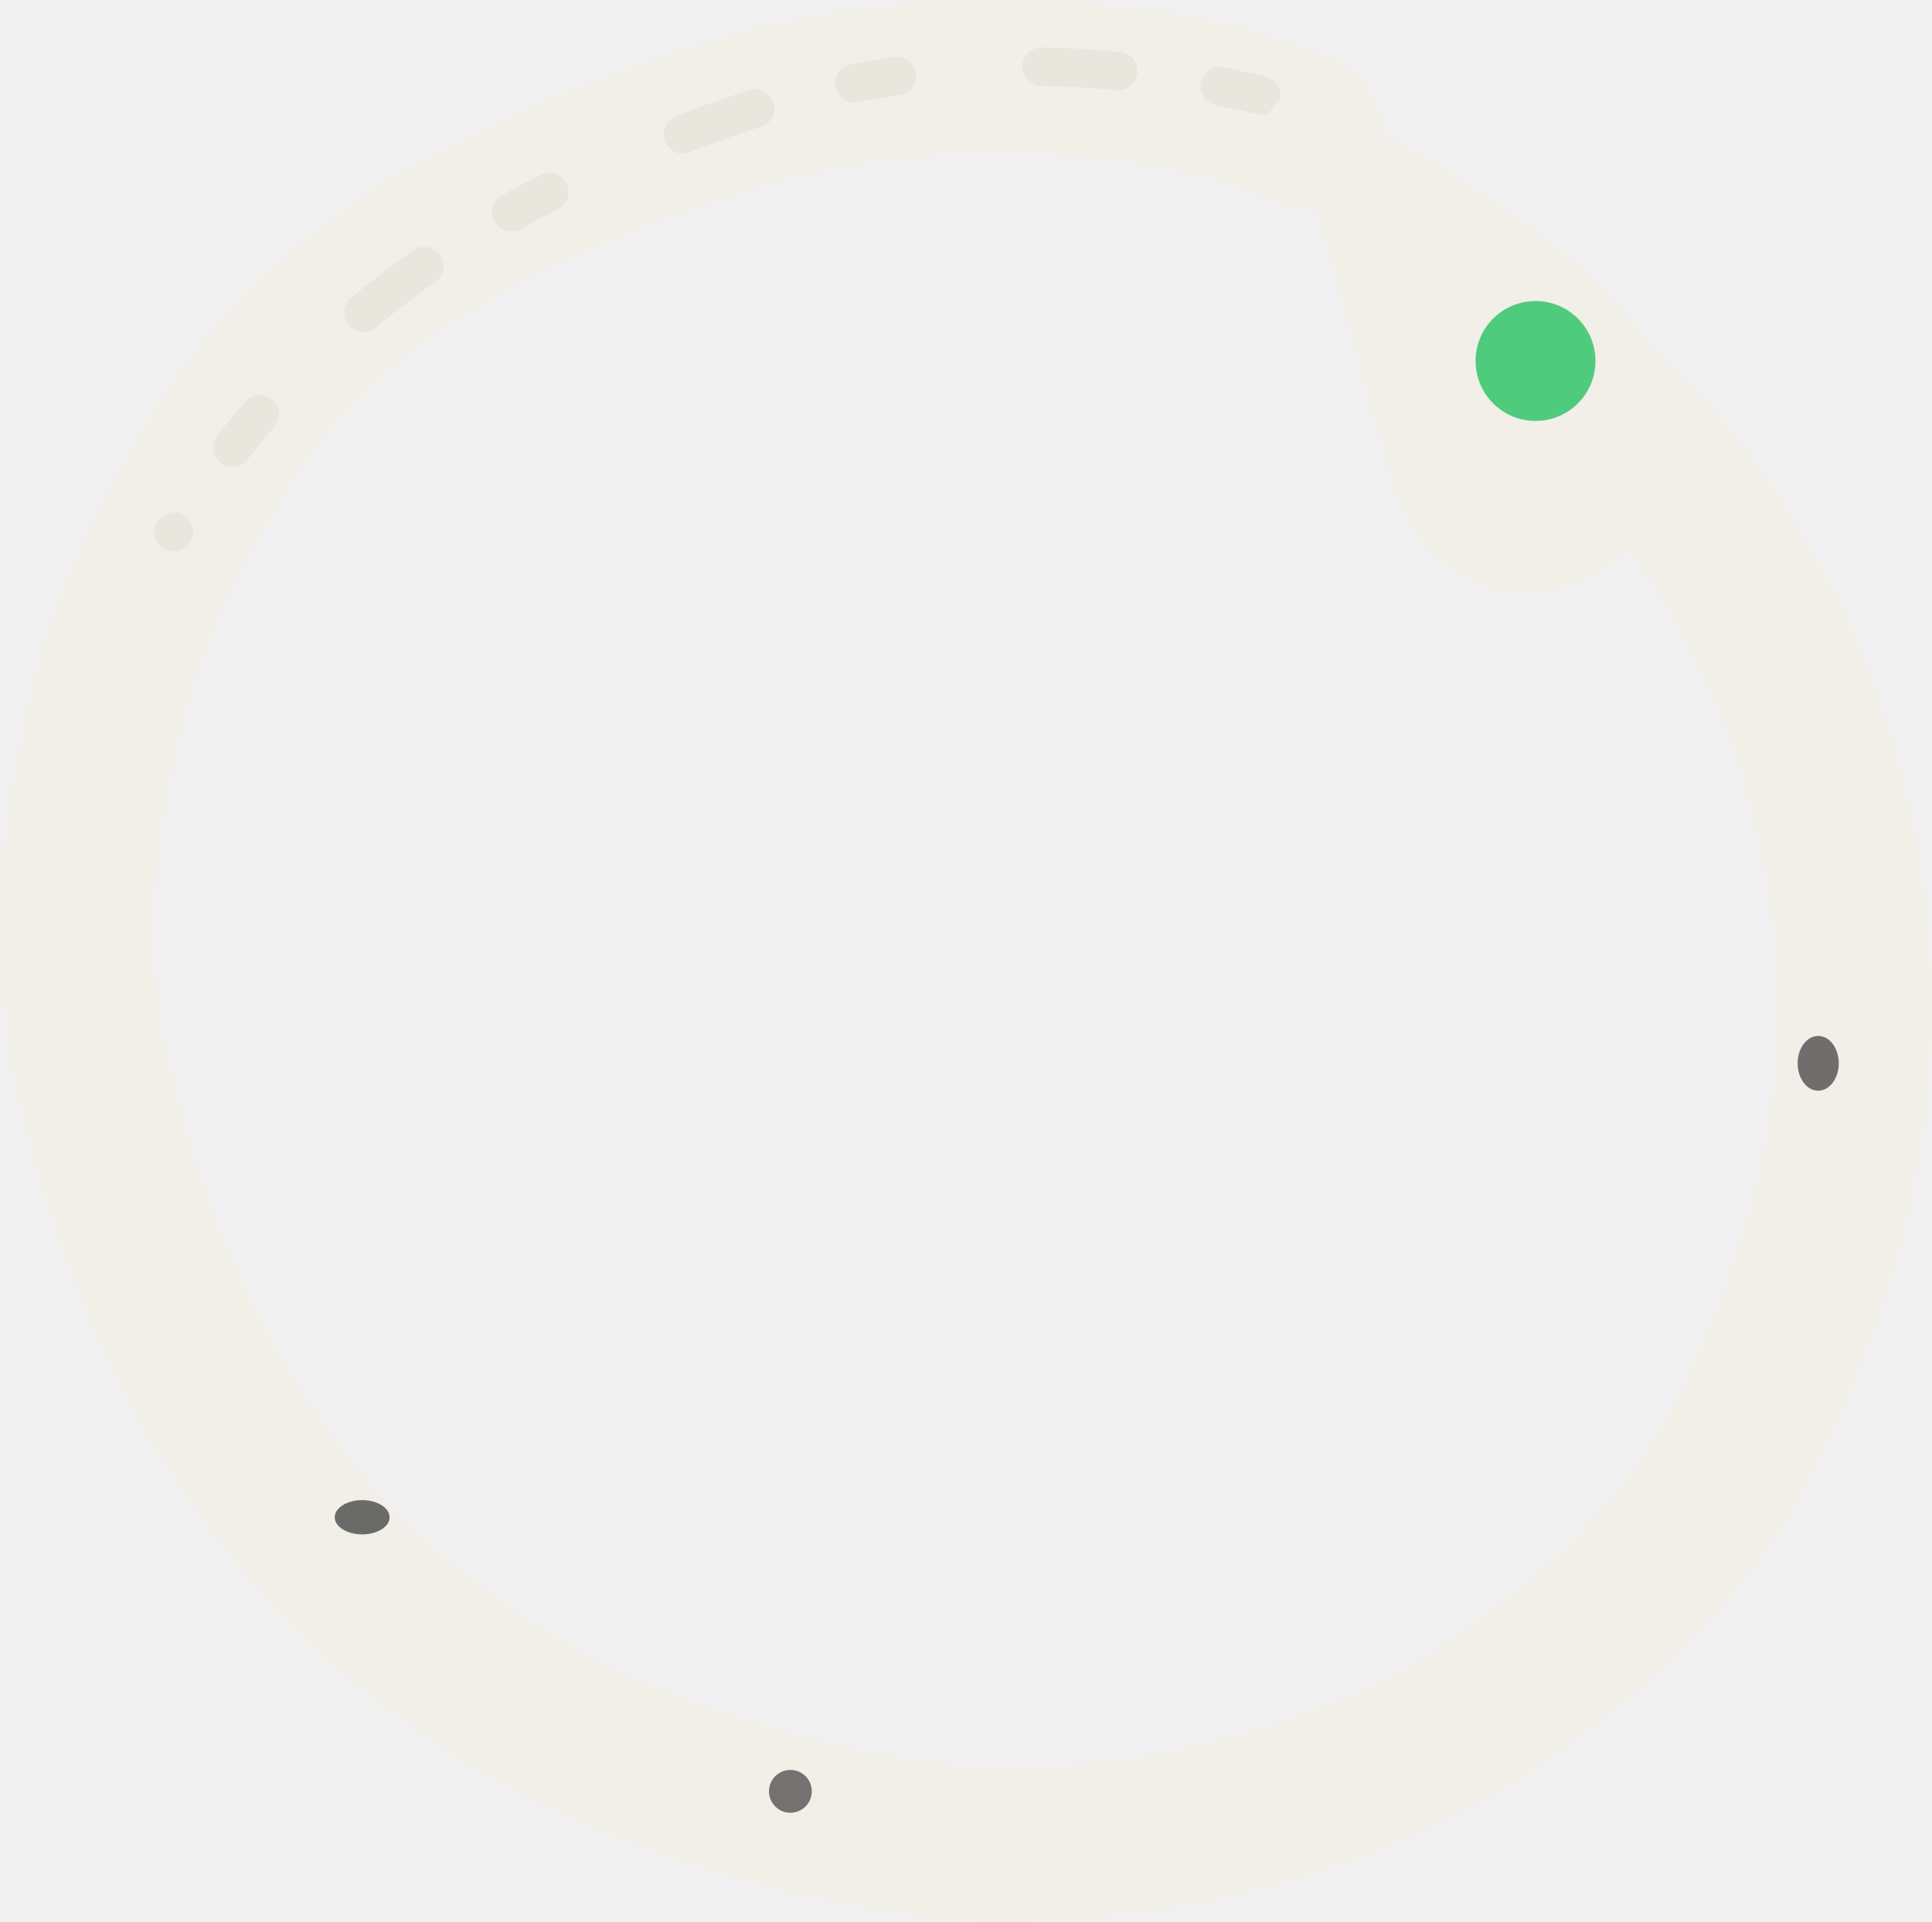
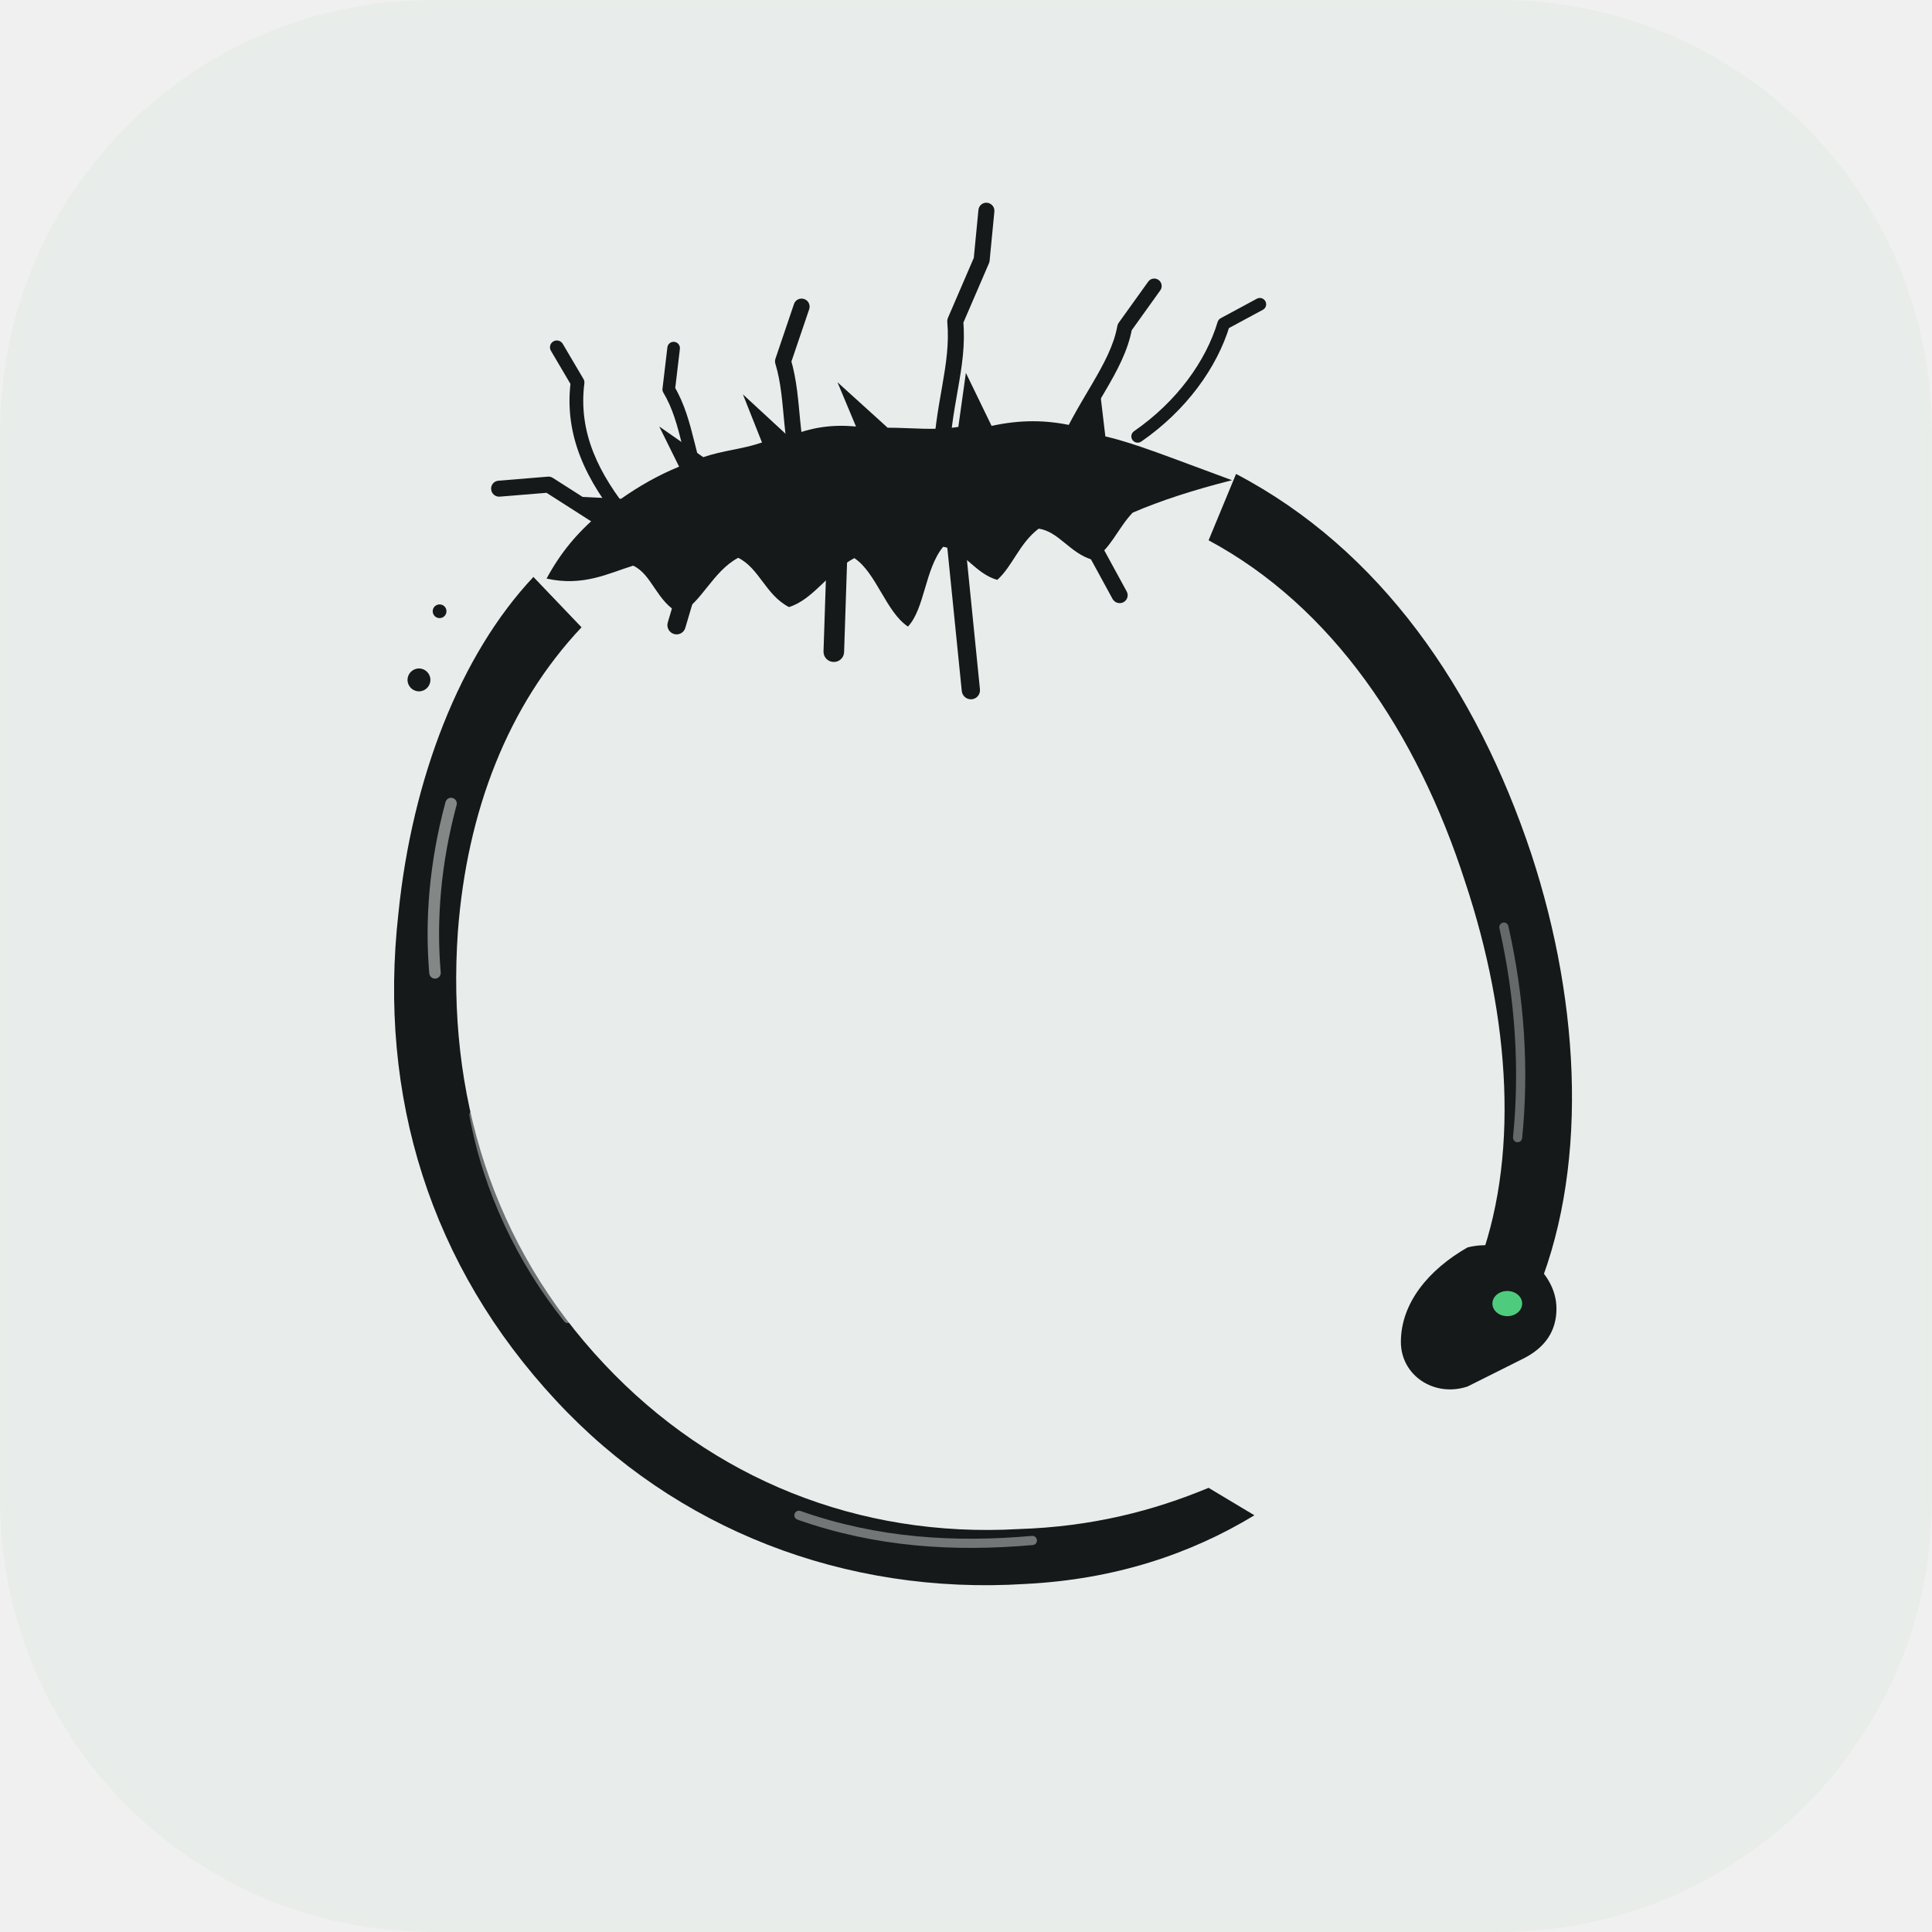
- <svg xmlns="http://www.w3.org/2000/svg" preserveAspectRatio="none" overflow="visible" style="display: block;" width="21.655" height="21.534" viewBox="0 0 21.655 21.534" fill="none">
-   <g id="Mark / Loop Bite / Small Eating Head">
-     <path id="Vector" d="M14.619 1.454C13.659 1.07 12.667 0.878 11.643 0.878C10.363 0.814 9.147 0.974 7.995 1.358C6.779 1.742 5.691 2.222 4.731 2.798C3.643 3.502 2.843 4.334 2.331 5.294C1.691 6.318 1.275 7.374 1.083 8.462C0.827 9.614 0.795 10.734 0.987 11.822C1.243 13.038 1.627 14.158 2.139 15.182C2.715 16.27 3.419 17.198 4.251 17.966C5.211 18.798 6.203 19.406 7.227 19.79C8.379 20.238 9.531 20.526 10.683 20.654C11.899 20.718 13.051 20.59 14.139 20.27C15.291 19.95 16.283 19.47 17.115 18.83C18.011 18.19 18.747 17.422 19.323 16.526C19.899 15.502 20.315 14.414 20.571 13.262C20.827 12.11 20.859 10.958 20.667 9.806C20.475 8.59 20.091 7.502 19.515 6.542C19.067 5.71 18.523 5.038 17.883 4.526" stroke="#F2EFE8" stroke-width="1.728" stroke-linecap="round" stroke-linejoin="round" />
-     <path id="Vector_2" opacity="0.32" d="M14.139 1.07C11.771 0.494 9.499 0.686 7.323 1.646C4.955 2.542 3.163 3.982 1.947 5.966" stroke="#D7D2C8" stroke-width="0.432" stroke-linecap="round" stroke-dasharray="0.48 1.15 0.86 1.63" />
-     <path id="Vector_3" d="M14.619 1.454L16.059 2.318" stroke="#F2EFE8" stroke-width="0.864" stroke-linecap="round" />
-     <path id="Vector_4" d="M18.843 4.718C18.075 3.374 16.827 2.318 15.387 1.838C14.907 1.742 14.811 2.03 15.003 2.51L15.771 5.294C16.155 6.638 17.595 6.926 18.459 5.582C18.747 5.198 19.035 4.91 18.843 4.718Z" fill="#F2EFE8" stroke="#F2EFE8" stroke-width="0.384" stroke-linejoin="round" />
-     <path id="Vector_5" d="M17.211 4.718C17.583 4.718 17.883 4.417 17.883 4.046C17.883 3.675 17.583 3.374 17.211 3.374C16.84 3.374 16.539 3.675 16.539 4.046C16.539 4.417 16.84 4.718 17.211 4.718Z" fill="#4FCB7D" />
-     <g id="Group">
-       <path id="Vector_6" opacity="0.62" d="M4.059 17.198C4.229 17.198 4.367 17.112 4.367 17.006C4.367 16.9 4.229 16.814 4.059 16.814C3.89 16.814 3.752 16.9 3.752 17.006C3.752 17.112 3.89 17.198 4.059 17.198Z" fill="#17181A" />
-       <path id="Vector_7" opacity="0.58" d="M8.859 20.318C8.992 20.318 9.099 20.21 9.099 20.078C9.099 19.945 8.992 19.838 8.859 19.838C8.727 19.838 8.619 19.945 8.619 20.078C8.619 20.21 8.727 20.318 8.859 20.318Z" fill="#17181A" />
-       <path id="Vector_8" opacity="0.6" d="M20.379 12.225C20.507 12.225 20.61 12.087 20.61 11.918C20.61 11.748 20.507 11.611 20.379 11.611C20.252 11.611 20.149 11.748 20.149 11.918C20.149 12.087 20.252 12.225 20.379 12.225Z" fill="#17181A" />
+ <svg xmlns="http://www.w3.org/2000/svg" width="32" height="32" viewBox="0 0 32 32" fill="none">
+   <g id="Temporary Export / App Icon / 32" clip-path="url(#clip0_49_62)">
+     <g id="App Icon / Fog Tile">
+       <rect width="32" height="32" rx="7.153" fill="#E8EDEC" />
+       <rect x="0.094" y="0.094" width="31.812" height="31.812" rx="7.059" stroke="#F2EFE8" stroke-opacity="0.18" stroke-width="0.188" />
+     </g>
+     <g id="Small Mark / 80" clip-path="url(#clip1_49_62)">
+       <g id="Ouroboros / Ink Crown / Primary">
+         <path id="Lower Loop / Uneven Brush Body" fill-rule="evenodd" clip-rule="evenodd" d="M8.835 9.556C7.622 10.845 6.826 12.892 6.599 15.128C6.258 18.161 7.13 20.966 9.215 23.203C11.186 25.326 13.991 26.425 16.986 26.235C18.464 26.16 19.715 25.742 20.777 25.098L20.018 24.643C19.109 25.022 18.085 25.288 16.872 25.326C14.218 25.477 11.792 24.491 10.011 22.596C8.153 20.625 7.395 18.123 7.584 15.431C7.736 13.422 8.418 11.678 9.632 10.39L8.835 9.556Z" fill="#15191A" />
+         <path id="Right Loop / Head Approach" d="M20.018 8.949C22.065 10.048 23.468 12.133 24.264 14.597C25.022 16.872 25.174 19.222 24.454 21.042L25.401 21.535C26.311 19.45 26.197 16.682 25.363 14.143C24.454 11.413 22.861 9.101 20.473 7.85L20.018 8.949Z" fill="#15191A" />
+         <path id="Ink Crown / Dense Top" d="M9.053 9.583C9.282 9.159 9.557 8.825 9.933 8.51L9.466 8.222L10.286 8.262C10.581 8.056 10.88 7.881 11.248 7.729L10.919 7.064L11.648 7.572C11.989 7.456 12.28 7.445 12.621 7.329L12.305 6.532L13.062 7.231C13.43 7.079 13.781 7.026 14.178 7.065L13.871 6.331L14.702 7.084C15.126 7.085 15.459 7.133 15.873 7.071L15.998 6.176L16.424 7.054C16.898 6.951 17.321 6.953 17.76 7.05L18.191 6.239L18.308 7.228C18.815 7.347 19.336 7.561 20.406 7.954C19.778 8.112 19.219 8.293 18.761 8.491C18.508 8.756 18.396 9.098 18.097 9.272C17.723 9.166 17.537 8.804 17.204 8.756C16.883 8.999 16.776 9.372 16.518 9.605C16.144 9.499 15.954 9.105 15.621 9.057C15.318 9.427 15.319 10.076 15.039 10.378C14.677 10.14 14.512 9.482 14.15 9.244C13.728 9.47 13.472 9.93 13.068 10.055C12.679 9.853 12.579 9.414 12.227 9.239C11.805 9.464 11.622 9.979 11.259 10.163C10.87 9.961 10.803 9.516 10.487 9.369C10.082 9.494 9.661 9.719 9.053 9.583Z" fill="#15191A" />
+         <path id="Crown Branch / Left 1" d="M10.298 8.678C10.338 8.726 10.409 8.734 10.458 8.694C10.506 8.655 10.513 8.583 10.473 8.534L10.386 8.606L10.298 8.678ZM9.566 6.335L9.679 6.349C9.682 6.324 9.677 6.299 9.664 6.277L9.566 6.335ZM9.321 5.695C9.289 5.641 9.219 5.623 9.165 5.655C9.111 5.686 9.093 5.756 9.125 5.81L9.223 5.753L9.321 5.695ZM10.386 8.606L10.473 8.534C9.91 7.847 9.576 7.161 9.679 6.349L9.566 6.335L9.453 6.32C9.339 7.221 9.716 7.968 10.298 8.678L10.386 8.606ZM9.566 6.335L9.664 6.277L9.321 5.695L9.223 5.753L9.125 5.81L9.468 6.392L9.566 6.335Z" fill="#15191A" />
+         <path id="Crown Branch / Left 2" d="M11.643 8.436C11.667 8.488 11.729 8.511 11.782 8.487C11.834 8.463 11.857 8.402 11.832 8.349L11.738 8.392L11.643 8.436ZM11.076 6.449L10.973 6.437C10.97 6.46 10.975 6.483 10.987 6.503L11.076 6.449ZM11.261 5.779C11.268 5.721 11.227 5.669 11.17 5.662C11.113 5.655 11.061 5.696 11.054 5.753L11.157 5.766L11.261 5.779ZM11.738 8.392L11.832 8.349C11.664 7.984 11.583 7.645 11.502 7.321C11.421 6.998 11.339 6.686 11.166 6.396L11.076 6.449L10.987 6.503C11.142 6.762 11.218 7.045 11.299 7.37C11.38 7.692 11.465 8.05 11.643 8.436L11.738 8.392ZM11.076 6.449L11.18 6.462L11.261 5.779L11.157 5.766L11.054 5.753L10.973 6.437L11.076 6.449Z" fill="#15191A" />
+         <path id="Crown Branch / Mid" d="M13.243 8.169C13.269 8.238 13.346 8.272 13.414 8.246C13.483 8.22 13.517 8.143 13.49 8.075L13.367 8.122L13.243 8.169ZM12.969 5.985L12.844 5.941C12.835 5.967 12.834 5.996 12.842 6.022L12.969 5.985ZM13.403 5.121C13.426 5.052 13.389 4.976 13.32 4.953C13.25 4.929 13.175 4.965 13.151 5.035L13.277 5.078L13.403 5.121ZM13.367 8.122L13.49 8.075C13.338 7.681 13.29 7.326 13.255 6.981C13.221 6.639 13.2 6.294 13.097 5.947L12.969 5.985L12.842 6.022C12.937 6.337 12.956 6.65 12.991 7.006C13.026 7.358 13.077 7.741 13.243 8.169L13.367 8.122ZM12.969 5.985L13.095 6.028L13.403 5.121L13.277 5.078L13.151 5.035L12.844 5.941L12.969 5.985Z" fill="#15191A" />
+         <path id="Crown Branch / High" d="M15.45 7.731C15.448 7.805 15.507 7.865 15.58 7.867C15.653 7.869 15.714 7.811 15.715 7.738L15.583 7.735L15.45 7.731ZM15.822 5.32L15.7 5.267C15.692 5.287 15.688 5.309 15.69 5.331L15.822 5.32ZM16.259 4.306L16.381 4.359C16.386 4.347 16.39 4.333 16.391 4.32L16.259 4.306ZM16.47 3.504C16.477 3.431 16.423 3.366 16.35 3.358C16.277 3.351 16.213 3.404 16.206 3.477L16.338 3.49L16.47 3.504ZM15.583 7.735L15.715 7.738C15.726 7.226 15.8 6.825 15.866 6.447C15.932 6.071 15.99 5.714 15.954 5.309L15.822 5.32L15.69 5.331C15.722 5.697 15.67 6.023 15.605 6.4C15.539 6.775 15.461 7.196 15.45 7.731L15.583 7.735ZM15.822 5.32L15.944 5.373L16.381 4.359L16.259 4.306L16.137 4.253L15.7 5.267L15.822 5.32ZM16.259 4.306L16.391 4.32L16.47 3.504L16.338 3.49L16.206 3.477L16.127 4.293L16.259 4.306Z" fill="#15191A" />
+         <path id="Crown Branch / Right 1" d="M17.46 7.56C17.436 7.623 17.467 7.695 17.53 7.72C17.593 7.745 17.665 7.715 17.69 7.652L17.575 7.606L17.46 7.56ZM18.629 5.42L18.528 5.348C18.518 5.363 18.511 5.38 18.507 5.398L18.629 5.42ZM19.218 4.809C19.258 4.754 19.245 4.677 19.19 4.637C19.134 4.597 19.057 4.61 19.018 4.665L19.118 4.737L19.218 4.809ZM17.575 7.606L17.69 7.652C17.866 7.207 18.092 6.842 18.297 6.492C18.5 6.147 18.684 5.81 18.75 5.442L18.629 5.42L18.507 5.398C18.45 5.717 18.288 6.019 18.084 6.367C17.883 6.71 17.645 7.094 17.46 7.56L17.575 7.606ZM18.629 5.42L18.729 5.492L19.218 4.809L19.118 4.737L19.018 4.665L18.528 5.348L18.629 5.42Z" fill="#15191A" />
+         <path id="Crown Branch / Right 2" d="M18.783 7.142C18.736 7.175 18.724 7.24 18.757 7.287C18.79 7.334 18.855 7.346 18.903 7.314L18.843 7.228L18.783 7.142ZM20.268 5.363L20.218 5.271C20.194 5.284 20.176 5.306 20.168 5.332L20.268 5.363ZM20.917 5.131C20.968 5.104 20.986 5.041 20.959 4.99C20.931 4.939 20.868 4.92 20.817 4.948L20.867 5.039L20.917 5.131ZM18.843 7.228L18.903 7.314C19.651 6.796 20.16 6.085 20.368 5.393L20.268 5.363L20.168 5.332C19.975 5.975 19.497 6.649 18.783 7.142L18.843 7.228ZM20.268 5.363L20.318 5.454L20.917 5.131L20.867 5.039L20.817 4.948L20.218 5.271L20.268 5.363Z" fill="#15191A" />
+         <path id="Crown Twig / Left" d="M9.965 8.746C10.027 8.786 10.109 8.768 10.149 8.706C10.188 8.645 10.169 8.562 10.108 8.523L10.037 8.635L9.965 8.746ZM9.085 8.027L9.156 7.915C9.131 7.899 9.102 7.892 9.073 7.895L9.085 8.027ZM8.255 7.962C8.182 7.968 8.128 8.032 8.135 8.105C8.141 8.178 8.205 8.232 8.278 8.226L8.267 8.094L8.255 7.962ZM10.037 8.635L10.108 8.523L9.156 7.915L9.085 8.027L9.014 8.138L9.965 8.746L10.037 8.635ZM9.085 8.027L9.073 7.895L8.255 7.962L8.267 8.094L8.278 8.226L9.096 8.159L9.085 8.027Z" fill="#15191A" />
+         <path id="Drip / 1" d="M11.704 9.205C11.728 9.125 11.682 9.04 11.602 9.016C11.521 8.992 11.437 9.038 11.413 9.118L11.559 9.161L11.704 9.205ZM11.06 10.312C11.037 10.393 11.083 10.477 11.163 10.501C11.243 10.525 11.328 10.48 11.351 10.399L11.206 10.356L11.06 10.312ZM11.559 9.161L11.413 9.118L11.06 10.312L11.206 10.356L11.351 10.399L11.704 9.205L11.559 9.161Z" fill="#15191A" />
+         <path id="Drip / 2" d="M14.039 9.047C14.042 8.953 13.968 8.874 13.874 8.87C13.78 8.867 13.701 8.94 13.698 9.034L13.868 9.041L14.039 9.047ZM13.64 10.787C13.636 10.882 13.71 10.961 13.805 10.964C13.899 10.968 13.978 10.895 13.981 10.801L13.81 10.794L13.64 10.787ZM13.868 9.041L13.698 9.034L13.64 10.787L13.81 10.794L13.981 10.801L14.039 9.047L13.868 9.041Z" fill="#15191A" />
+         <path id="Drip / 3" d="M15.971 8.832C15.963 8.749 15.888 8.688 15.805 8.696C15.722 8.704 15.661 8.778 15.669 8.861L15.82 8.847L15.971 8.832ZM15.93 11.445C15.938 11.529 16.012 11.59 16.096 11.582C16.179 11.574 16.24 11.5 16.231 11.417L16.08 11.431L15.93 11.445ZM15.82 8.847L15.669 8.861L15.93 11.445L16.08 11.431L16.231 11.417L15.971 8.832L15.82 8.847Z" fill="#15191A" />
+         <path id="Drip / 4" d="M18.034 8.646C17.999 8.582 17.918 8.558 17.854 8.593C17.789 8.627 17.766 8.708 17.801 8.772L17.918 8.709L18.034 8.646ZM18.428 9.921C18.464 9.985 18.544 10.009 18.609 9.974C18.673 9.94 18.697 9.859 18.661 9.795L18.545 9.858L18.428 9.921ZM17.918 8.709L17.801 8.772L18.428 9.921L18.545 9.858L18.661 9.795L18.034 8.646L17.918 8.709Z" fill="#15191A" />
+         <path id="Dry Brush / Left Gap 1" opacity="0.52" d="M7.471 13.309C7.205 14.294 7.13 15.242 7.205 16.114" stroke="#E8EDEB" stroke-width="0.19" stroke-linecap="round" />
+         <path id="Dry Brush / Left Gap 2" opacity="0.42" d="M7.85 18.464C8.077 19.715 8.646 20.89 9.404 21.838" stroke="#E8EDEB" stroke-width="0.152" stroke-linecap="round" />
+         <path id="Dry Brush / Bottom Gap" opacity="0.44" d="M13.233 25.098C14.522 25.553 15.81 25.629 17.099 25.515" stroke="#E8EDEB" stroke-width="0.152" stroke-linecap="round" />
+         <path id="Dry Brush / Right Gap" opacity="0.38" d="M24.909 15.356C25.174 16.531 25.25 17.706 25.136 18.843" stroke="#E8EDEB" stroke-width="0.152" stroke-linecap="round" />
+         <path id="Ink Fleck / 1" d="M6.94 11.451C7.044 11.451 7.129 11.366 7.129 11.261C7.129 11.157 7.044 11.072 6.94 11.072C6.835 11.072 6.75 11.157 6.75 11.261C6.75 11.366 6.835 11.451 6.94 11.451Z" fill="#15191A" />
+         <path id="Ink Fleck / 2" d="M7.281 10.238C7.344 10.238 7.395 10.187 7.395 10.124C7.395 10.061 7.344 10.011 7.281 10.011C7.218 10.011 7.167 10.061 7.167 10.124C7.167 10.187 7.218 10.238 7.281 10.238Z" fill="#15191A" />
+         <path id="Ink Fleck / 3" d="M20.587 8.646C20.671 8.646 20.739 8.578 20.739 8.494C20.739 8.41 20.671 8.342 20.587 8.342C20.503 8.342 20.435 8.41 20.435 8.494C20.435 8.578 20.503 8.646 20.587 8.646Z" fill="#15191A" />
+         <path id="Ink Fleck / 4" d="M21.648 9.442C21.711 9.442 21.762 9.391 21.762 9.328C21.762 9.265 21.711 9.214 21.648 9.214C21.586 9.214 21.535 9.265 21.535 9.328C21.535 9.391 21.586 9.442 21.648 9.442Z" fill="#15191A" />
+       </g>
+       <path id="Head" d="M24.307 20.661C25.044 20.476 25.78 21.029 25.78 21.675C25.78 22.043 25.596 22.32 25.228 22.504L24.307 22.965C23.755 23.149 23.203 22.781 23.203 22.228C23.203 21.582 23.663 21.029 24.307 20.661Z" fill="#15191A" />
+       <path id="Eye" d="M24.965 21.8C25.102 21.8 25.212 21.707 25.212 21.591C25.212 21.476 25.102 21.383 24.965 21.383C24.829 21.383 24.719 21.476 24.719 21.591C24.719 21.707 24.829 21.8 24.965 21.8Z" fill="#4FCB7D" />
    </g>
  </g>
+   <defs>
+     <clipPath id="clip0_49_62">
+       <rect width="32" height="32" fill="white" />
+     </clipPath>
+     <clipPath id="clip1_49_62">
+       <rect width="27.294" height="27.294" fill="white" transform="translate(2.35303 2.35294)" />
+     </clipPath>
+   </defs>
</svg>
